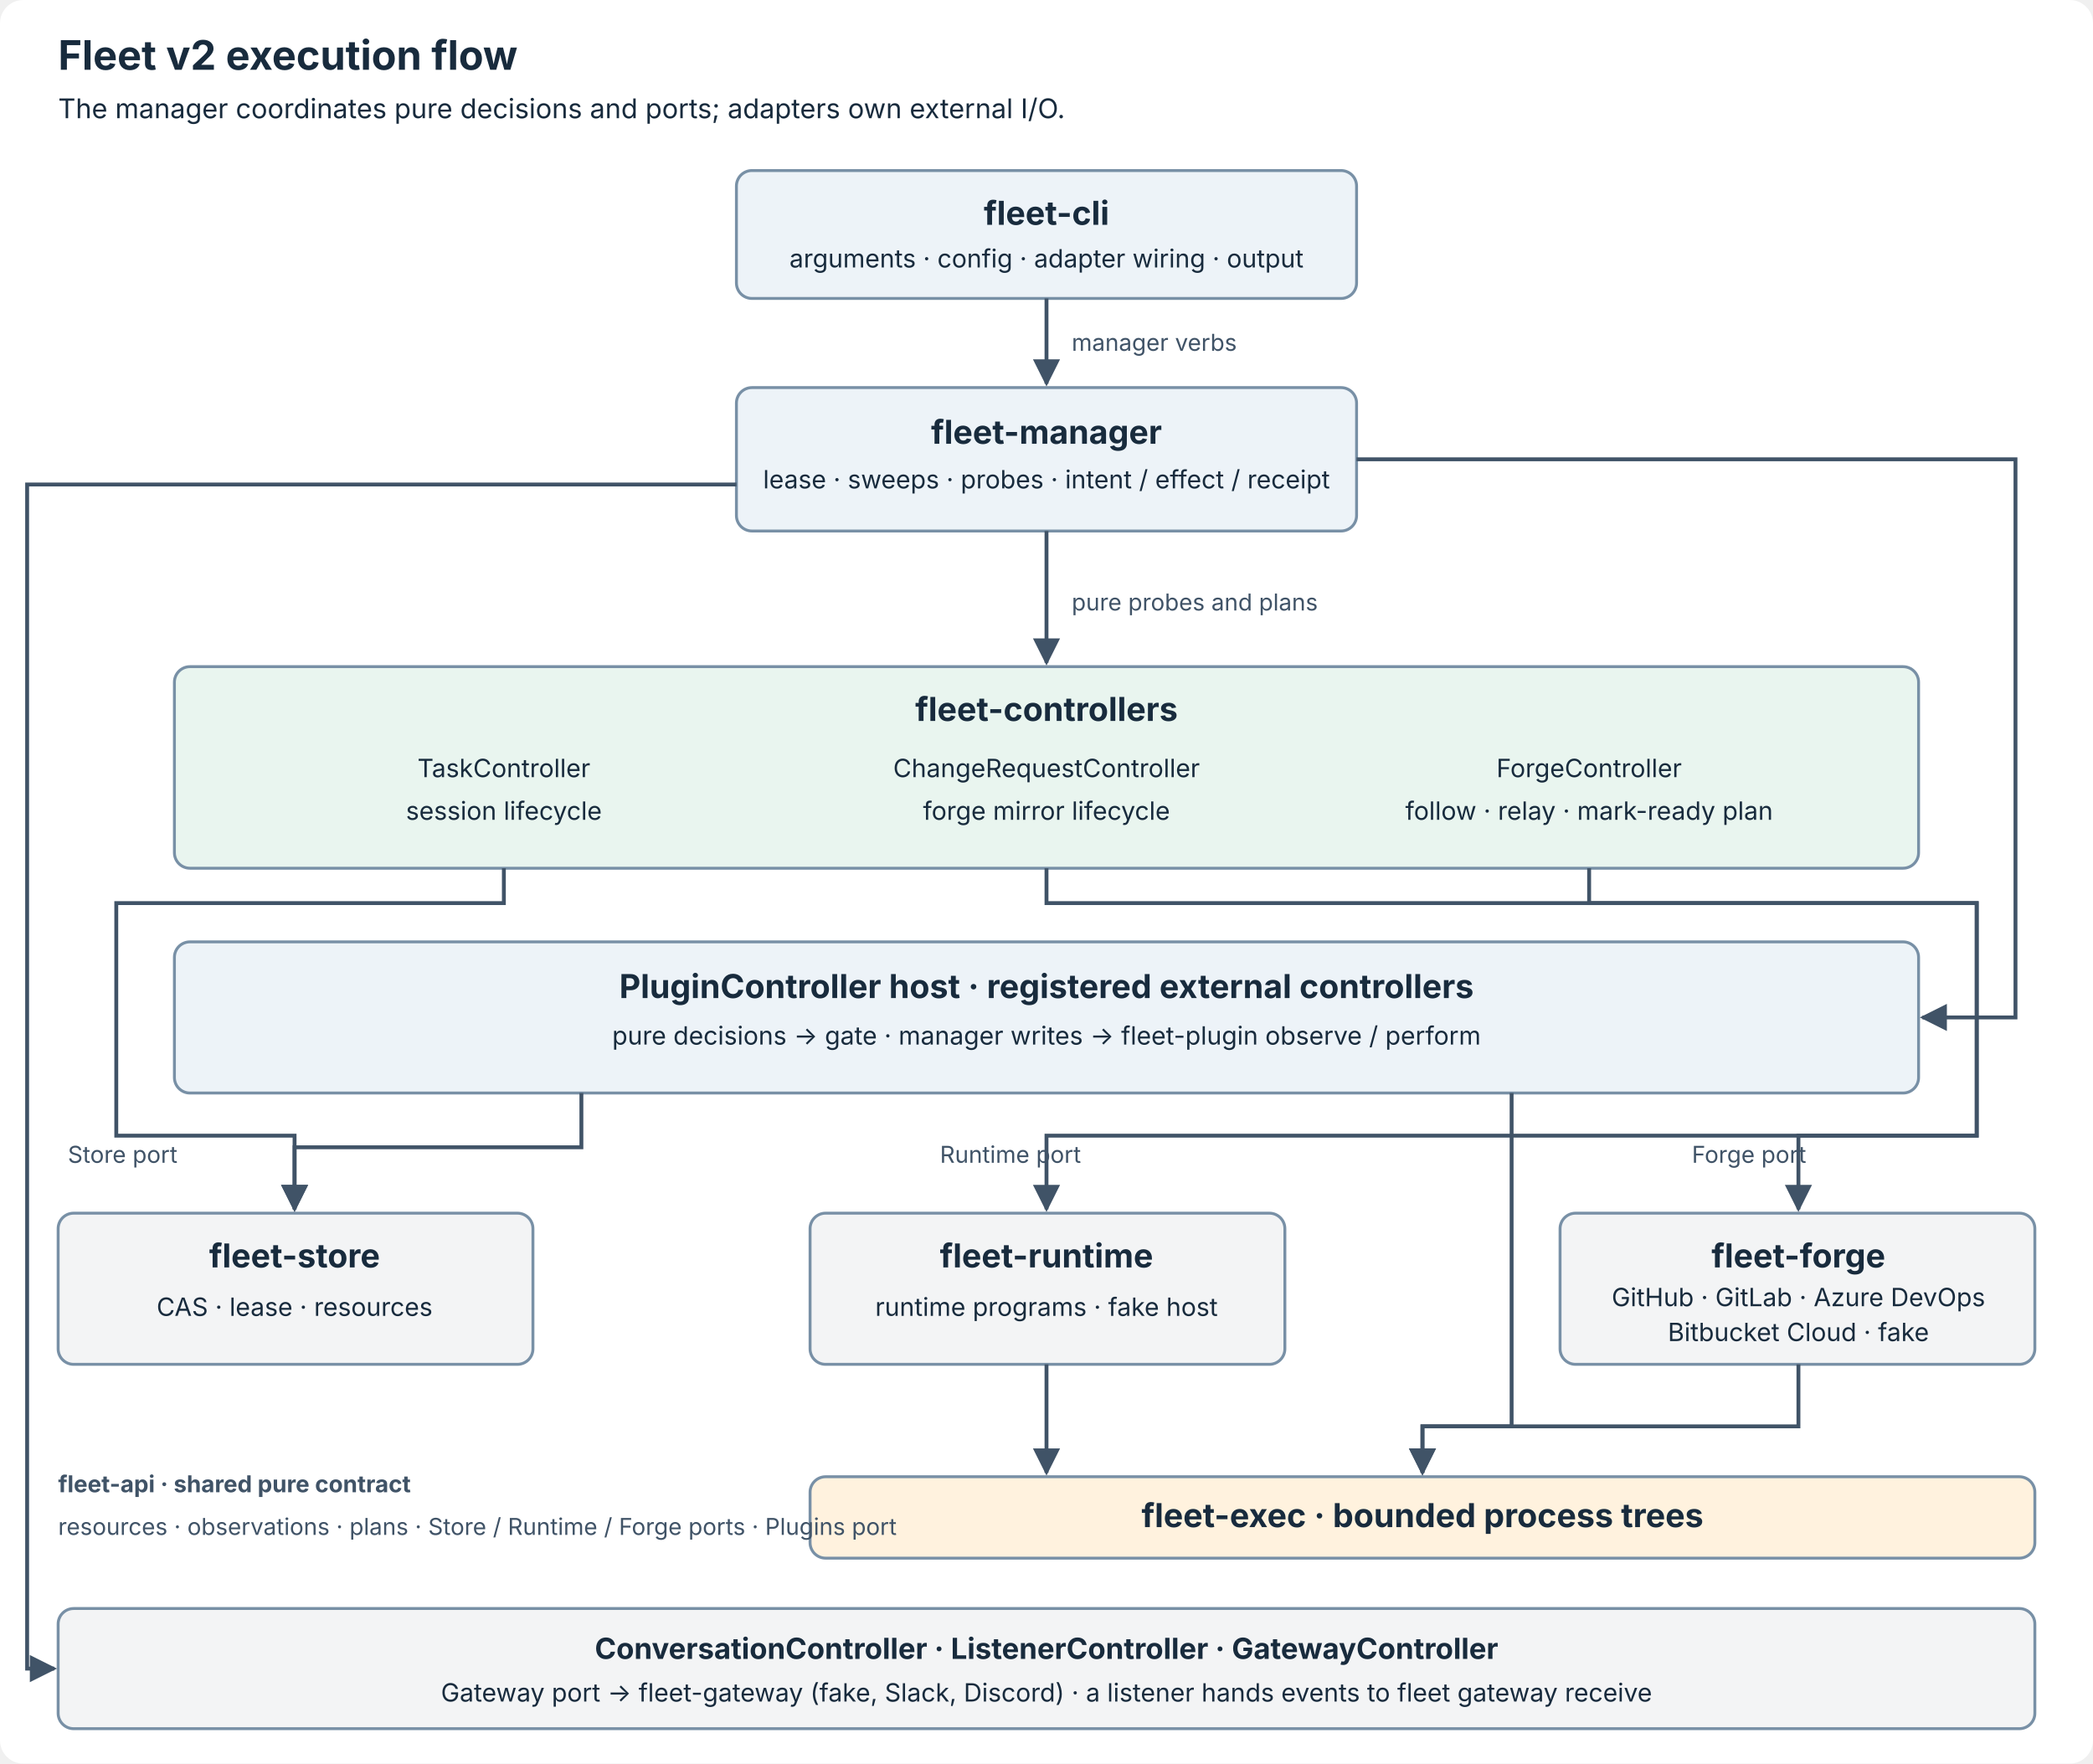
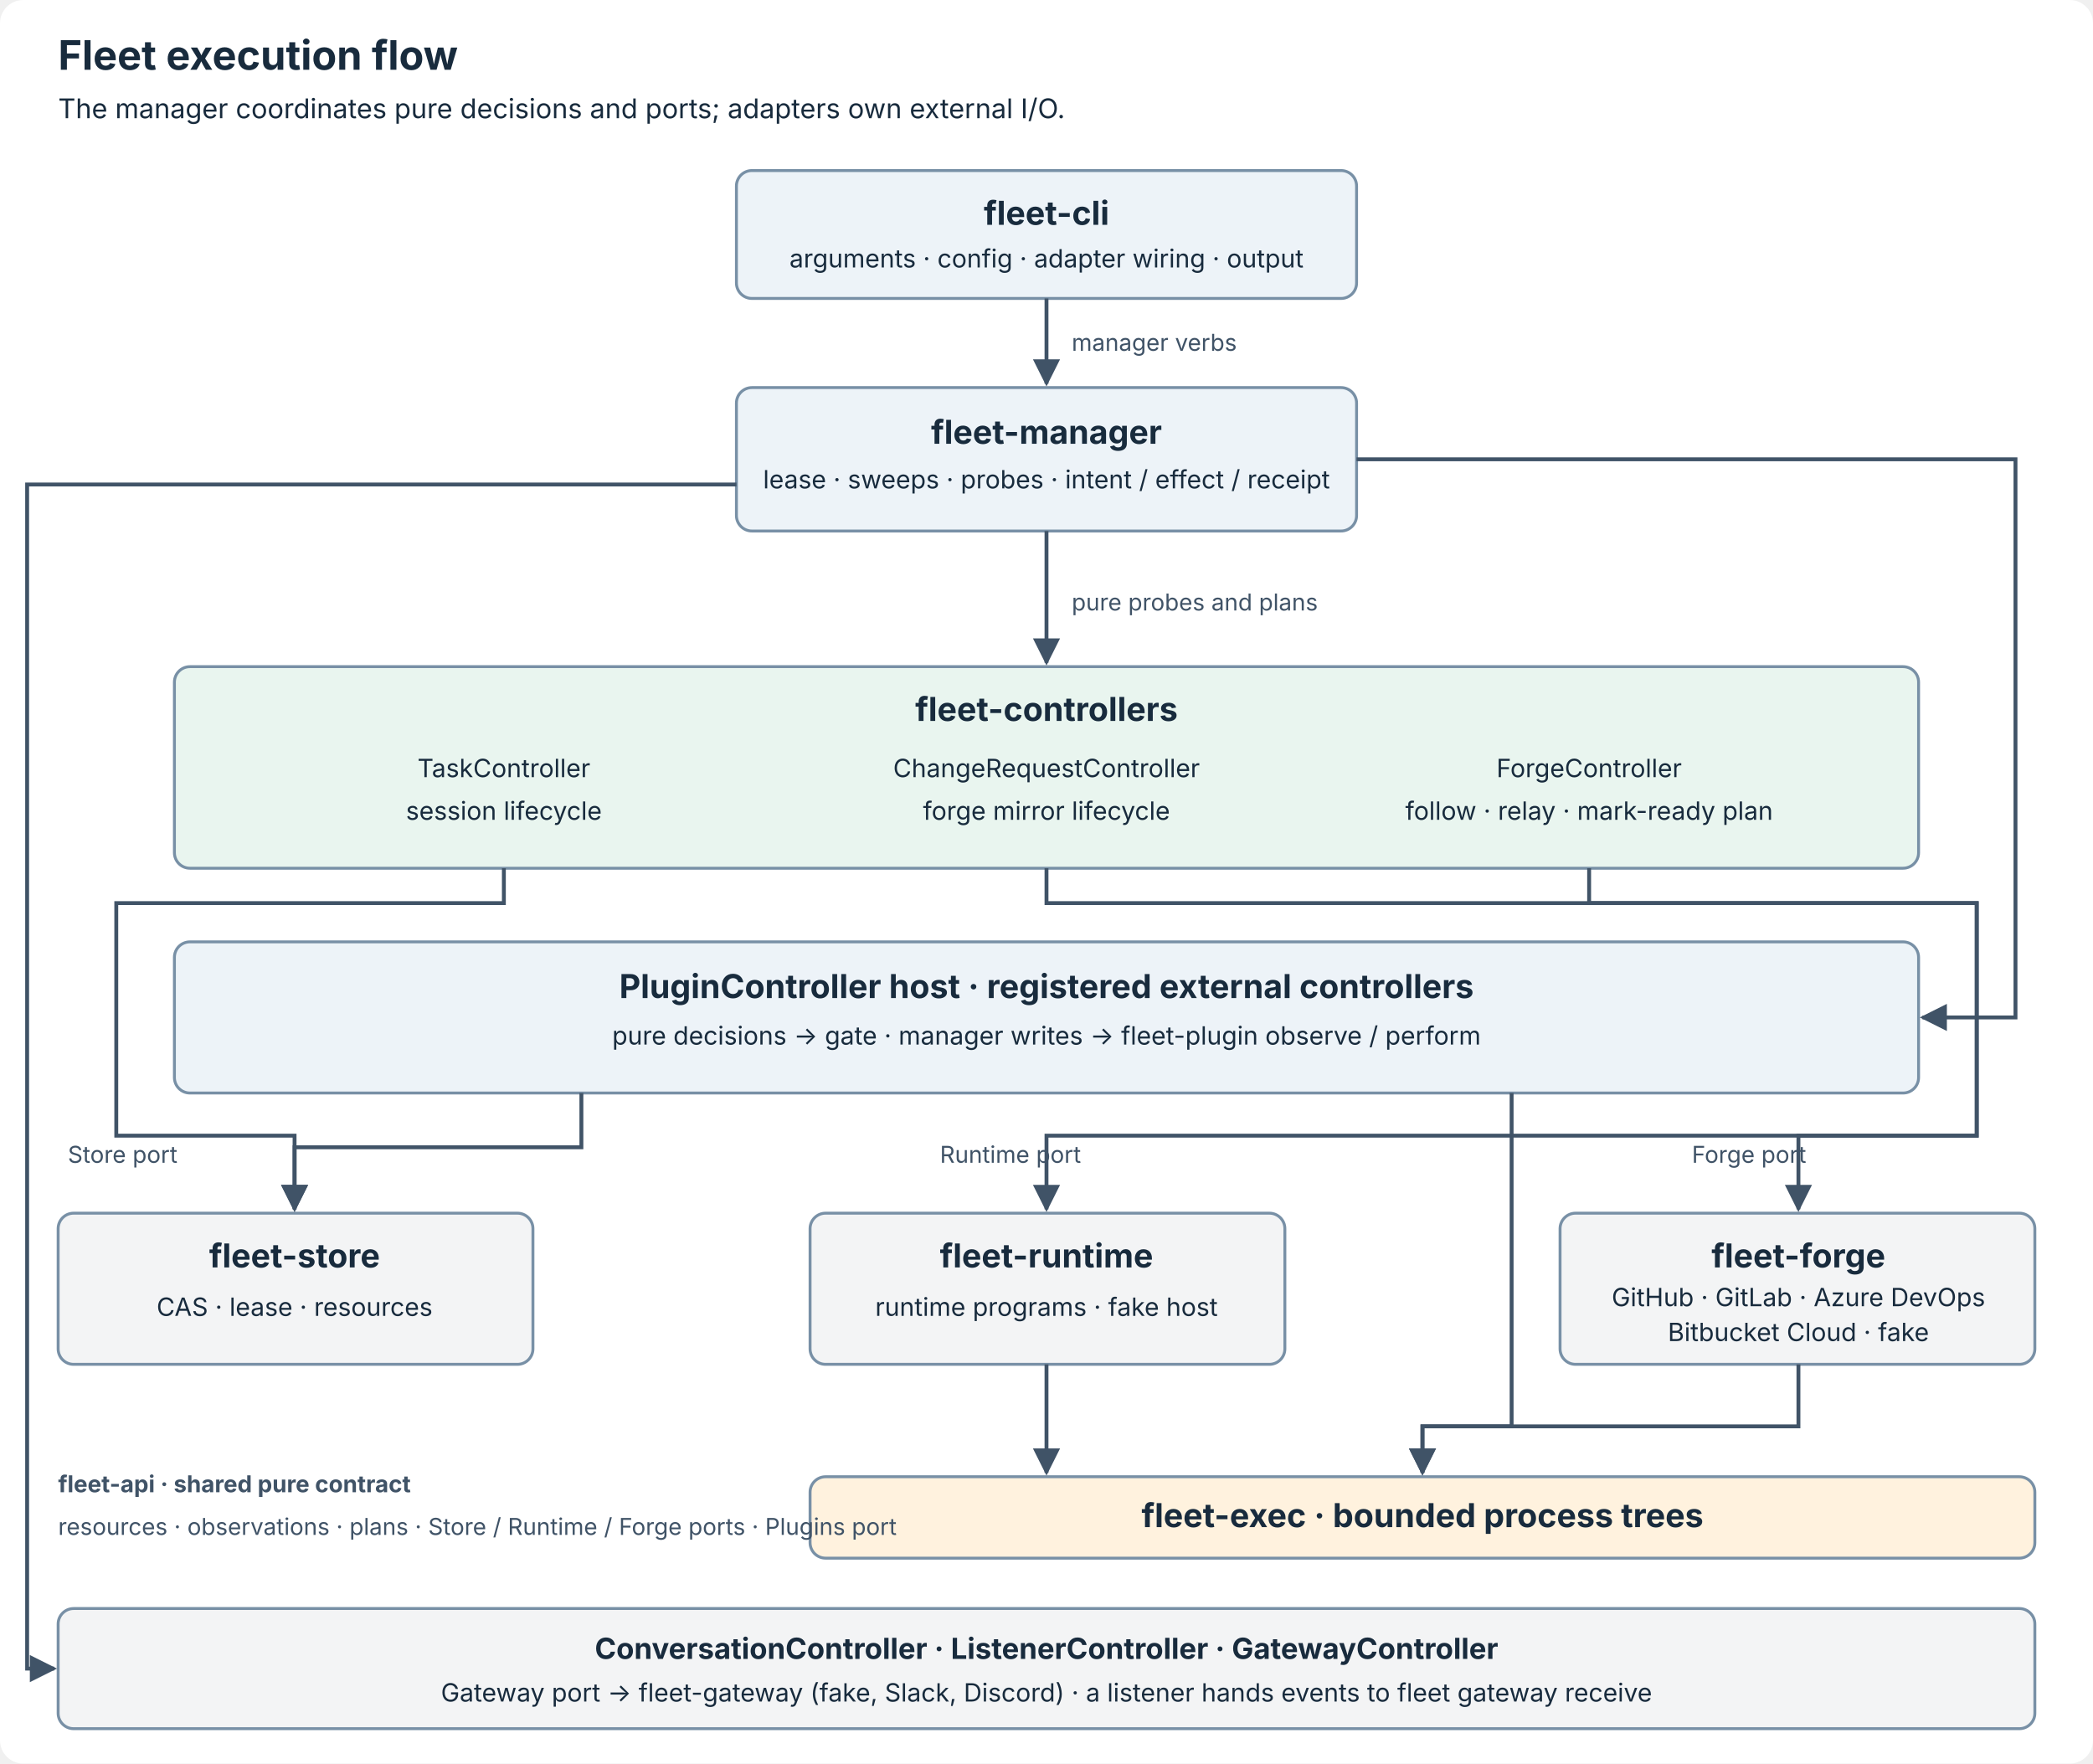
<svg xmlns="http://www.w3.org/2000/svg" viewBox="0 0 1080 910" role="img" aria-labelledby="title desc">
  <style>
  svg { color-scheme:light dark } .background{fill:#fff} .ink{fill:#182b3d} .muted{fill:#405367}
  .box{stroke:#7890a6;stroke-width:1.5} .pure{fill:#e9f5ef} .orchestration{fill:#edf3f8} .adapter{fill:#f3f4f5} .process{fill:#fff2de}
  .arrow{fill:none;stroke:#405367;stroke-width:2;marker-end:url(#arrow)} .arrowhead{fill:#405367}
  @media (prefers-color-scheme: light) { .background{fill:#fff} .ink{fill:#182b3d} }
  @media (prefers-color-scheme: dark) { .background{fill:#101820} .ink{fill:#e6edf3} .muted{fill:#a9bdd0} .box{stroke:#71869a} .pure{fill:#173b2d} .orchestration{fill:#1d2a36} .adapter{fill:#202a33} .process{fill:#493517} .arrow{stroke:#a9bdd0} .arrowhead{fill:#a9bdd0} }
</style>
  <defs>
    <marker id="arrow" viewBox="0 0 10 10" refX="9" refY="5" markerWidth="7" markerHeight="7" orient="auto">
      <path class="arrowhead" d="M0 0 L10 5 L0 10 Z" />
    </marker>
  </defs>
  <rect class="background" width="1080" height="910" rx="12" />
  <g font-family="system-ui,-apple-system,Segoe UI,sans-serif" class="ink">
-     <text x="30" y="36" font-size="21" font-weight="700">Fleet v2 execution flow</text>
+     <text x="30" y="36" font-size="21" font-weight="700">Fleet execution flow</text>
    <text x="30" y="61" font-size="14">The manager coordinates pure decisions and ports; adapters own external I/O.</text>
    <g class="box">
      <rect class="orchestration" x="380" y="88" width="320" height="66" rx="8" />
      <rect class="orchestration" x="380" y="200" width="320" height="74" rx="8" />
      <rect class="pure" x="90" y="344" width="900" height="104" rx="8" />
      <rect class="orchestration" x="90" y="486" width="900" height="78" rx="8" />
      <rect class="adapter" x="30" y="626" width="245" height="78" rx="8" />
      <rect class="adapter" x="418" y="626" width="245" height="78" rx="8" />
      <rect class="adapter" x="805" y="626" width="245" height="78" rx="8" />
      <rect class="process" x="418" y="762" width="632" height="42" rx="8" />
      <rect class="adapter" x="30" y="830" width="1020" height="62" rx="8" />
    </g>
    <g text-anchor="middle">
      <g font-size="17" font-weight="650">
        <text x="540" y="116">fleet-cli</text>
        <text x="540" y="229">fleet-manager</text>
        <text x="540" y="372">fleet-controllers</text>
        <text x="540" y="515">PluginController host · registered external controllers</text>
        <text x="152" y="654">fleet-store</text>
        <text x="540" y="654">fleet-runtime</text>
        <text x="928" y="654">fleet-forge</text>
        <text x="734" y="788">fleet-exec · bounded process trees</text>
      </g>
      <g font-size="13">
        <text x="540" y="138">arguments · config · adapter wiring · output</text>
        <text x="540" y="252">lease · sweeps · probes · intent / effect / receipt</text>
        <text x="260" y="401">TaskController</text>
        <text x="540" y="401">ChangeRequestController</text>
        <text x="820" y="401">ForgeController</text>
        <text x="260" y="423">session lifecycle</text>
        <text x="540" y="423">forge mirror lifecycle</text>
        <text x="820" y="423">follow · relay · mark-ready plan</text>
        <text x="540" y="539">pure decisions → gate · manager writes → fleet-plugin observe / perform</text>
        <text x="152" y="679">CAS · lease · resources</text>
        <text x="540" y="679">runtime programs · fake host</text>
        <text x="928" y="674">GitHub · GitLab · Azure DevOps</text>
        <text x="928" y="692">Bitbucket Cloud · fake</text>
      </g>
    </g>
    <g class="arrow">
      <path d="M540 154 V198" />
      <path d="M540 274 V342" />
      <path d="M260 448 V466 H60 V586 H152 V624" />
      <path d="M540 448 V466 H1020 V586 H540 V624" />
      <path d="M820 448 V466 H1020 V586 H928 V624" />
      <path d="M700 237 H1040 V525 H992" />
      <path d="M300 564 V592 H152 V624" />
      <path d="M780 564 V736 H734 V760" />
      <path d="M540 704 V760" />
      <path d="M928 704 V736 H734 V760" />
    </g>
    <text x="540" y="856" font-size="15" font-weight="650" text-anchor="middle">ConversationController · ListenerController · GatewayController</text>
    <text x="540" y="878" font-size="13" text-anchor="middle">Gateway port → fleet-gateway (fake, Slack, Discord) · a listener hands events to fleet gateway receive</text>
    <path class="arrow" d="M380 250 H14 V861 H28" />
    <g class="muted" font-size="12">
      <text x="553" y="181">manager verbs</text>
      <text x="553" y="315">pure probes and plans</text>
      <text x="35" y="600">Store port</text>
      <text x="485" y="600">Runtime port</text>
      <text x="873" y="600">Forge port</text>
      <text x="30" y="770" font-weight="650">fleet-api · shared pure contract</text>
      <text x="30" y="792">resources · observations · plans · Store / Runtime / Forge ports · Plugins port</text>
    </g>
  </g>
</svg>
